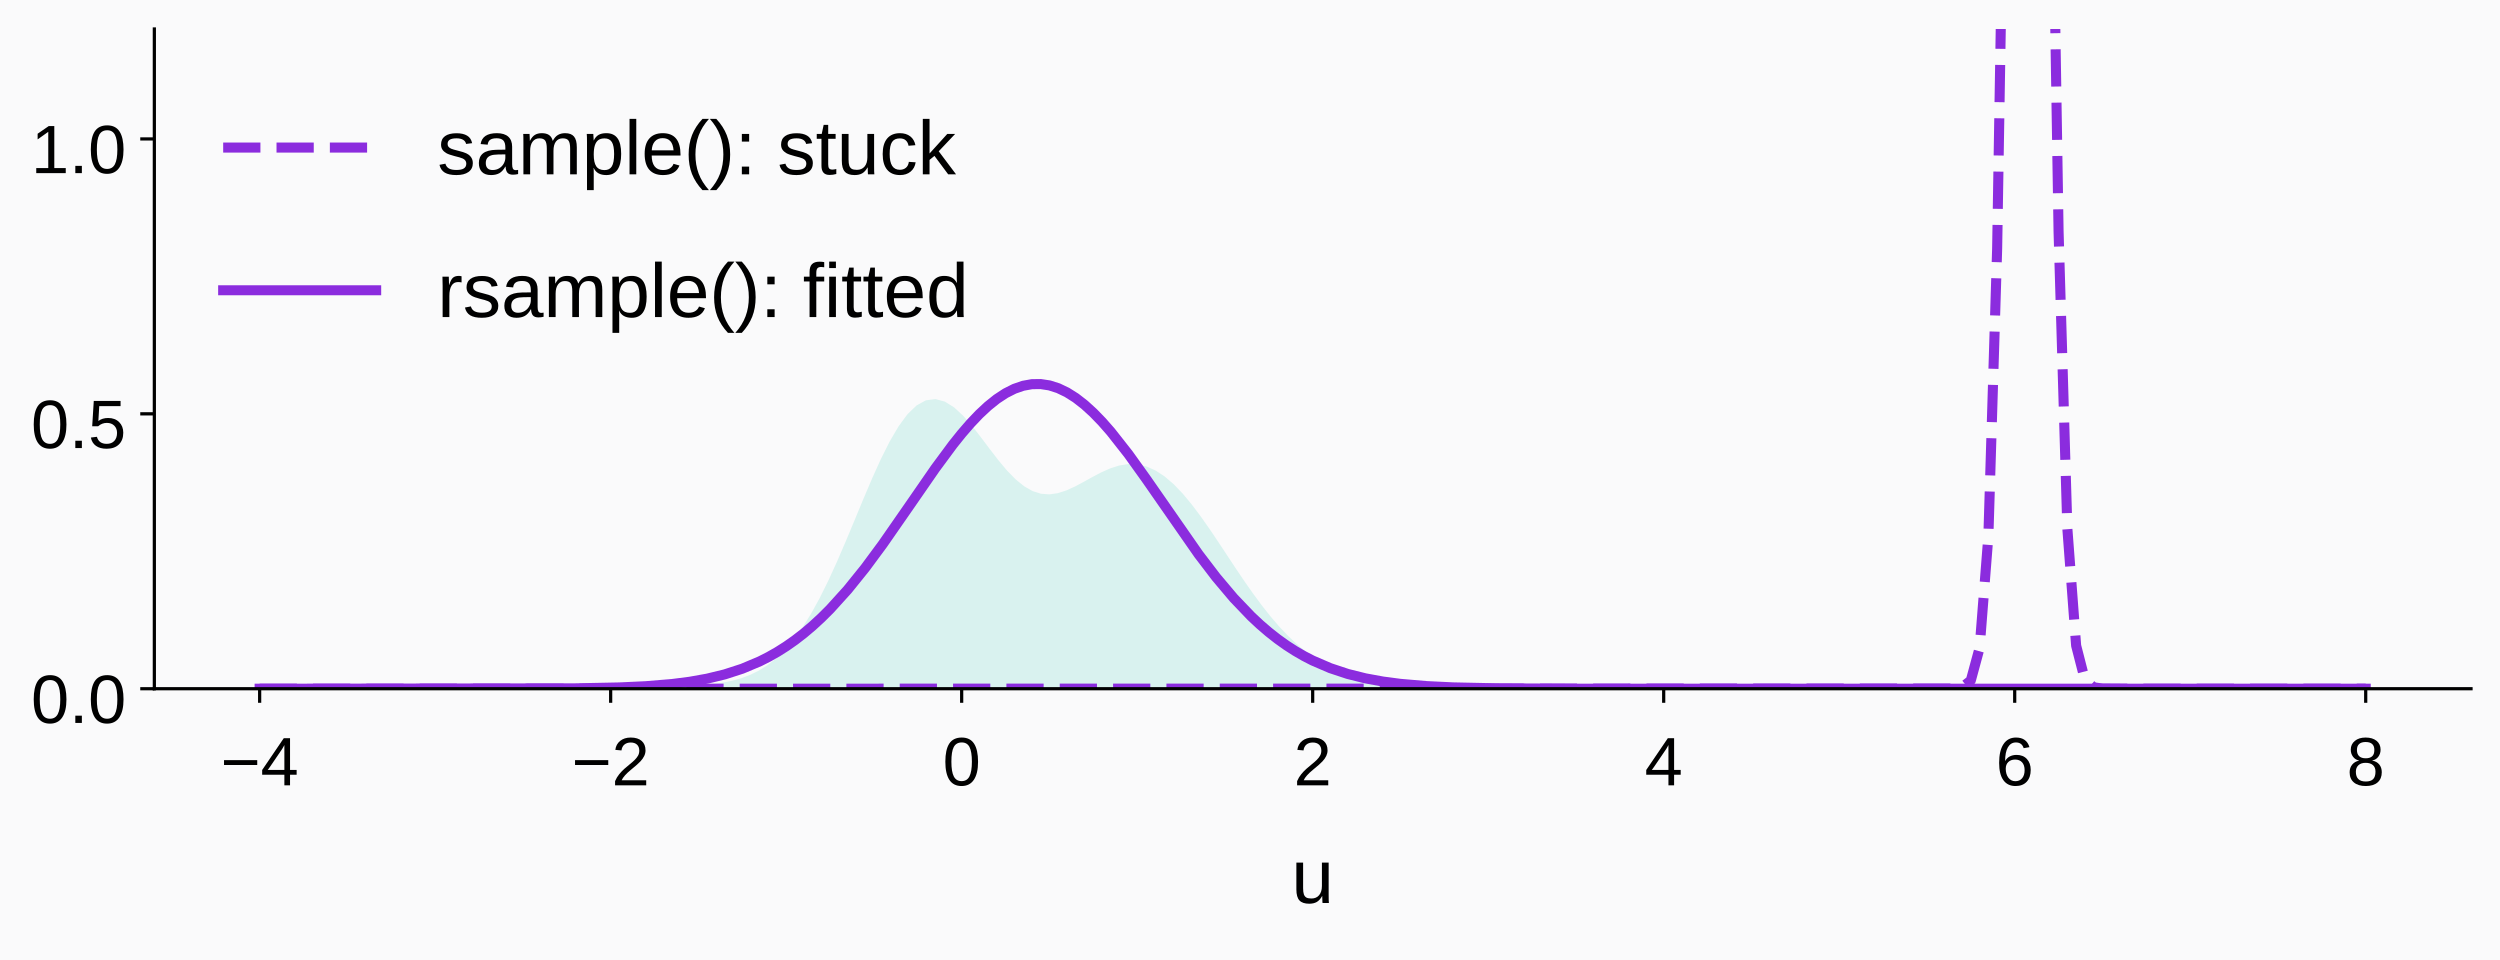
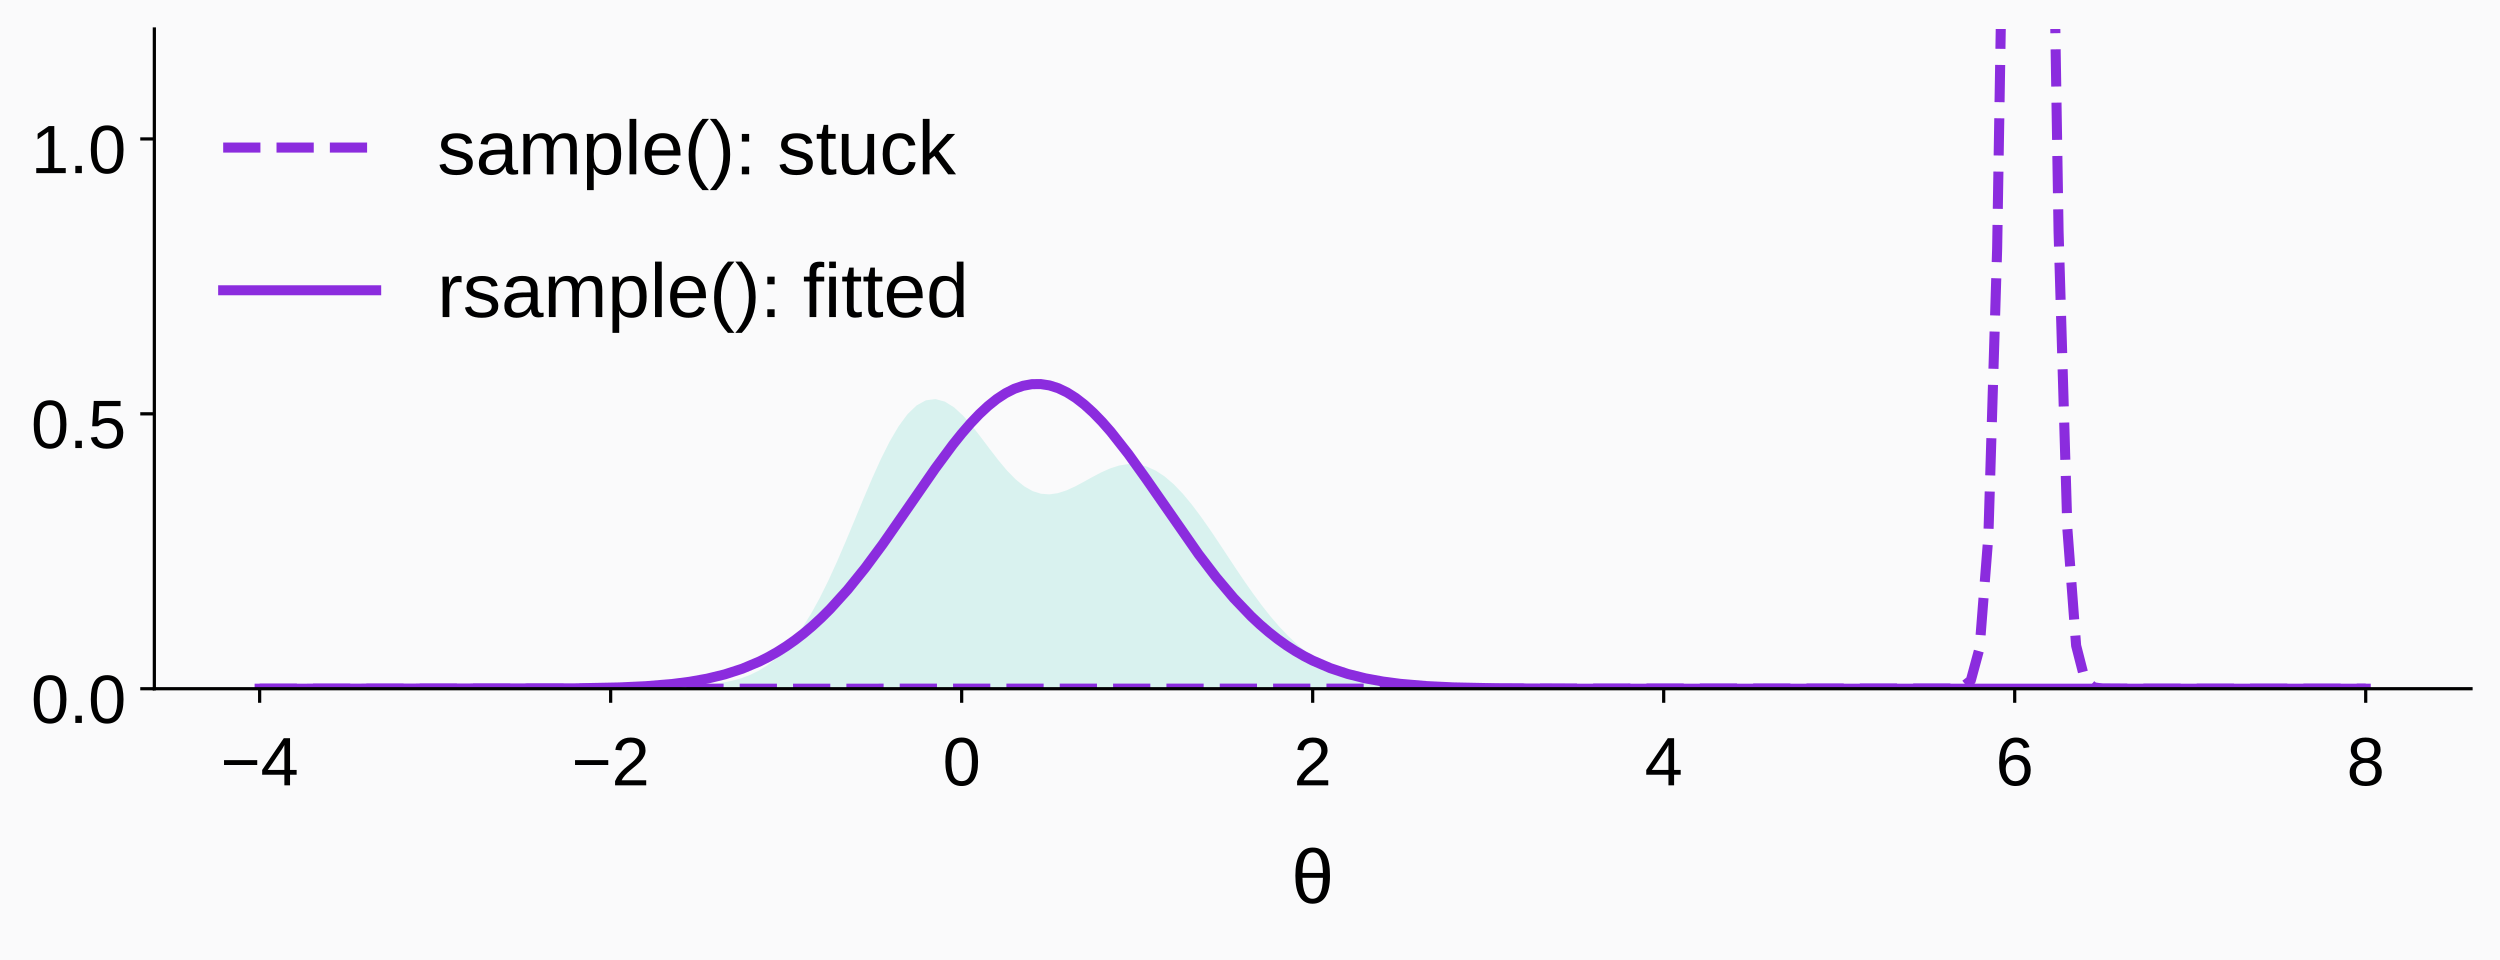
<svg xmlns="http://www.w3.org/2000/svg" xmlns:xlink="http://www.w3.org/1999/xlink" width="621.02pt" height="238.46pt" viewBox="0 0 621.02 238.46" version="1.1">
  <defs>
    <style type="text/css">*{stroke-linejoin: round; stroke-linecap: butt}</style>
  </defs>
  <g id="figure_1">
    <g id="patch_1">
      <path d="M 0 238.46  L 621.02 238.46  L 621.02 0  L 0 0  z " style="fill: #fafafb" />
    </g>
    <g id="axes_1">
      <g id="patch_2">
        <path d="M 38.34 171.084  L 613.82 171.084  L 613.82 7.2  L 38.34 7.2  z " style="fill: #fafafb" />
      </g>
      <g id="FillBetweenPolyCollection_1">
        <defs>
-           <path id="m38dfbb8dab" d="M 64.498 -67.376  L 64.498 -67.376  L 66.678 -67.376  L 68.858 -67.376  L 71.038 -67.376  L 73.218 -67.376  L 75.397 -67.376  L 77.577 -67.376  L 79.757 -67.376  L 81.937 -67.376  L 84.117 -67.376  L 86.297 -67.376  L 88.477 -67.376  L 90.656 -67.376  L 92.836 -67.376  L 95.016 -67.376  L 97.196 -67.376  L 99.376 -67.376  L 101.556 -67.376  L 103.735 -67.376  L 105.915 -67.376  L 108.095 -67.376  L 110.275 -67.376  L 112.455 -67.376  L 114.635 -67.376  L 116.815 -67.376  L 118.994 -67.376  L 121.174 -67.376  L 123.354 -67.376  L 125.534 -67.376  L 127.714 -67.376  L 129.894 -67.376  L 132.073 -67.376  L 134.253 -67.376  L 136.433 -67.376  L 138.613 -67.376  L 140.793 -67.376  L 142.973 -67.376  L 145.153 -67.376  L 147.332 -67.376  L 149.512 -67.376  L 151.692 -67.376  L 153.872 -67.376  L 156.052 -67.376  L 158.232 -67.376  L 160.412 -67.376  L 162.591 -67.376  L 164.771 -67.376  L 166.951 -67.376  L 169.131 -67.376  L 171.311 -67.376  L 173.491 -67.376  L 175.67 -67.376  L 177.85 -67.376  L 180.03 -67.376  L 182.21 -67.376  L 184.39 -67.376  L 186.57 -67.376  L 188.75 -67.376  L 190.929 -67.376  L 193.109 -67.376  L 195.289 -67.376  L 197.469 -67.376  L 199.649 -67.376  L 201.829 -67.376  L 204.008 -67.376  L 206.188 -67.376  L 208.368 -67.376  L 210.548 -67.376  L 212.728 -67.376  L 214.908 -67.376  L 217.088 -67.376  L 219.267 -67.376  L 221.447 -67.376  L 223.627 -67.376  L 225.807 -67.376  L 227.987 -67.376  L 230.167 -67.376  L 232.347 -67.376  L 234.526 -67.376  L 236.706 -67.376  L 238.886 -67.376  L 241.066 -67.376  L 243.246 -67.376  L 245.426 -67.376  L 247.605 -67.376  L 249.785 -67.376  L 251.965 -67.376  L 254.145 -67.376  L 256.325 -67.376  L 258.505 -67.376  L 260.685 -67.376  L 262.864 -67.376  L 265.044 -67.376  L 267.224 -67.376  L 269.404 -67.376  L 271.584 -67.376  L 273.764 -67.376  L 275.943 -67.376  L 278.123 -67.376  L 280.303 -67.376  L 282.483 -67.376  L 284.663 -67.376  L 286.843 -67.376  L 289.023 -67.376  L 291.202 -67.376  L 293.382 -67.376  L 295.562 -67.376  L 297.742 -67.376  L 299.922 -67.376  L 302.102 -67.376  L 304.282 -67.376  L 306.461 -67.376  L 308.641 -67.376  L 310.821 -67.376  L 313.001 -67.376  L 315.181 -67.376  L 317.361 -67.376  L 319.54 -67.376  L 321.72 -67.376  L 323.9 -67.376  L 326.08 -67.376  L 328.26 -67.376  L 330.44 -67.376  L 332.62 -67.376  L 334.799 -67.376  L 336.979 -67.376  L 339.159 -67.376  L 341.339 -67.376  L 343.519 -67.376  L 345.699 -67.376  L 347.878 -67.376  L 350.058 -67.376  L 352.238 -67.376  L 354.418 -67.376  L 356.598 -67.376  L 358.778 -67.376  L 360.958 -67.376  L 363.137 -67.376  L 365.317 -67.376  L 367.497 -67.376  L 369.677 -67.376  L 371.857 -67.376  L 374.037 -67.376  L 376.217 -67.376  L 378.396 -67.376  L 380.576 -67.376  L 382.756 -67.376  L 384.936 -67.376  L 387.116 -67.376  L 389.296 -67.376  L 391.475 -67.376  L 393.655 -67.376  L 395.835 -67.376  L 398.015 -67.376  L 400.195 -67.376  L 402.375 -67.376  L 404.555 -67.376  L 406.734 -67.376  L 408.914 -67.376  L 411.094 -67.376  L 413.274 -67.376  L 415.454 -67.376  L 417.634 -67.376  L 419.813 -67.376  L 421.993 -67.376  L 424.173 -67.376  L 426.353 -67.376  L 428.533 -67.376  L 430.713 -67.376  L 432.893 -67.376  L 435.072 -67.376  L 437.252 -67.376  L 439.432 -67.376  L 441.612 -67.376  L 443.792 -67.376  L 445.972 -67.376  L 448.152 -67.376  L 450.331 -67.376  L 452.511 -67.376  L 454.691 -67.376  L 456.871 -67.376  L 459.051 -67.376  L 461.231 -67.376  L 463.41 -67.376  L 465.59 -67.376  L 467.77 -67.376  L 469.95 -67.376  L 472.13 -67.376  L 474.31 -67.376  L 476.49 -67.376  L 478.669 -67.376  L 480.849 -67.376  L 483.029 -67.376  L 485.209 -67.376  L 487.389 -67.376  L 489.569 -67.376  L 491.748 -67.376  L 493.928 -67.376  L 496.108 -67.376  L 498.288 -67.376  L 500.468 -67.376  L 502.648 -67.376  L 504.828 -67.376  L 507.007 -67.376  L 509.187 -67.376  L 511.367 -67.376  L 513.547 -67.376  L 515.727 -67.376  L 517.907 -67.376  L 520.087 -67.376  L 522.266 -67.376  L 524.446 -67.376  L 526.626 -67.376  L 528.806 -67.376  L 530.986 -67.376  L 533.166 -67.376  L 535.345 -67.376  L 537.525 -67.376  L 539.705 -67.376  L 541.885 -67.376  L 544.065 -67.376  L 546.245 -67.376  L 548.425 -67.376  L 550.604 -67.376  L 552.784 -67.376  L 554.964 -67.376  L 557.144 -67.376  L 559.324 -67.376  L 561.504 -67.376  L 563.683 -67.376  L 565.863 -67.376  L 568.043 -67.376  L 570.223 -67.376  L 572.403 -67.376  L 574.583 -67.376  L 576.763 -67.376  L 578.942 -67.376  L 581.122 -67.376  L 583.302 -67.376  L 585.482 -67.376  L 587.662 -67.376  L 587.662 -67.376  L 587.662 -67.376  L 585.482 -67.376  L 583.302 -67.376  L 581.122 -67.376  L 578.942 -67.376  L 576.763 -67.376  L 574.583 -67.376  L 572.403 -67.376  L 570.223 -67.376  L 568.043 -67.376  L 565.863 -67.376  L 563.683 -67.376  L 561.504 -67.376  L 559.324 -67.376  L 557.144 -67.376  L 554.964 -67.376  L 552.784 -67.376  L 550.604 -67.376  L 548.425 -67.376  L 546.245 -67.376  L 544.065 -67.376  L 541.885 -67.376  L 539.705 -67.376  L 537.525 -67.376  L 535.345 -67.376  L 533.166 -67.376  L 530.986 -67.376  L 528.806 -67.376  L 526.626 -67.376  L 524.446 -67.376  L 522.266 -67.376  L 520.087 -67.376  L 517.907 -67.376  L 515.727 -67.376  L 513.547 -67.376  L 511.367 -67.376  L 509.187 -67.376  L 507.007 -67.376  L 504.828 -67.376  L 502.648 -67.376  L 500.468 -67.376  L 498.288 -67.376  L 496.108 -67.376  L 493.928 -67.376  L 491.748 -67.376  L 489.569 -67.376  L 487.389 -67.376  L 485.209 -67.376  L 483.029 -67.376  L 480.849 -67.376  L 478.669 -67.376  L 476.49 -67.376  L 474.31 -67.376  L 472.13 -67.376  L 469.95 -67.376  L 467.77 -67.376  L 465.59 -67.376  L 463.41 -67.376  L 461.231 -67.376  L 459.051 -67.376  L 456.871 -67.376  L 454.691 -67.376  L 452.511 -67.376  L 450.331 -67.376  L 448.152 -67.376  L 445.972 -67.376  L 443.792 -67.376  L 441.612 -67.376  L 439.432 -67.376  L 437.252 -67.376  L 435.072 -67.376  L 432.893 -67.376  L 430.713 -67.376  L 428.533 -67.376  L 426.353 -67.376  L 424.173 -67.376  L 421.993 -67.376  L 419.813 -67.376  L 417.634 -67.376  L 415.454 -67.376  L 413.274 -67.376  L 411.094 -67.376  L 408.914 -67.376  L 406.734 -67.376  L 404.555 -67.376  L 402.375 -67.376  L 400.195 -67.376  L 398.015 -67.376  L 395.835 -67.376  L 393.655 -67.376  L 391.475 -67.376  L 389.296 -67.376  L 387.116 -67.377  L 384.936 -67.377  L 382.756 -67.377  L 380.576 -67.378  L 378.396 -67.379  L 376.217 -67.381  L 374.037 -67.384  L 371.857 -67.388  L 369.677 -67.394  L 367.497 -67.403  L 365.317 -67.416  L 363.137 -67.434  L 360.958 -67.46  L 358.778 -67.495  L 356.598 -67.544  L 354.418 -67.611  L 352.238 -67.702  L 350.058 -67.822  L 347.878 -67.981  L 345.699 -68.189  L 343.519 -68.457  L 341.339 -68.799  L 339.159 -69.231  L 336.979 -69.77  L 334.799 -70.434  L 332.62 -71.245  L 330.44 -72.221  L 328.26 -73.383  L 326.08 -74.75  L 323.9 -76.337  L 321.72 -78.158  L 319.54 -80.22  L 317.361 -82.525  L 315.181 -85.065  L 313.001 -87.825  L 310.821 -90.781  L 308.641 -93.899  L 306.461 -97.133  L 304.282 -100.43  L 302.102 -103.729  L 299.922 -106.962  L 297.742 -110.058  L 295.562 -112.945  L 293.382 -115.553  L 291.202 -117.82  L 289.023 -119.691  L 286.843 -121.127  L 284.663 -122.104  L 282.483 -122.616  L 280.303 -122.68  L 278.123 -122.333  L 275.943 -121.634  L 273.764 -120.663  L 271.584 -119.516  L 269.404 -118.303  L 267.224 -117.143  L 265.044 -116.156  L 262.864 -115.458  L 260.685 -115.151  L 258.505 -115.315  L 256.325 -116.006  L 254.145 -117.242  L 251.965 -119.005  L 249.785 -121.234  L 247.605 -123.832  L 245.426 -126.663  L 243.246 -129.566  L 241.066 -132.358  L 238.886 -134.851  L 236.706 -136.863  L 234.526 -138.23  L 232.347 -138.819  L 230.167 -138.539  L 227.987 -137.344  L 225.807 -135.24  L 223.627 -132.28  L 221.447 -128.559  L 219.267 -124.21  L 217.088 -119.389  L 214.908 -114.265  L 212.728 -109.009  L 210.548 -103.781  L 208.368 -98.725  L 206.188 -93.958  L 204.008 -89.57  L 201.829 -85.621  L 199.649 -82.144  L 197.469 -79.146  L 195.289 -76.611  L 193.109 -74.51  L 190.929 -72.802  L 188.75 -71.439  L 186.57 -70.372  L 184.39 -69.55  L 182.21 -68.93  L 180.03 -68.469  L 177.85 -68.133  L 175.67 -67.892  L 173.491 -67.723  L 171.311 -67.605  L 169.131 -67.525  L 166.951 -67.471  L 164.771 -67.436  L 162.591 -67.413  L 160.412 -67.399  L 158.232 -67.39  L 156.052 -67.384  L 153.872 -67.381  L 151.692 -67.379  L 149.512 -67.378  L 147.332 -67.377  L 145.153 -67.376  L 142.973 -67.376  L 140.793 -67.376  L 138.613 -67.376  L 136.433 -67.376  L 134.253 -67.376  L 132.073 -67.376  L 129.894 -67.376  L 127.714 -67.376  L 125.534 -67.376  L 123.354 -67.376  L 121.174 -67.376  L 118.994 -67.376  L 116.815 -67.376  L 114.635 -67.376  L 112.455 -67.376  L 110.275 -67.376  L 108.095 -67.376  L 105.915 -67.376  L 103.735 -67.376  L 101.556 -67.376  L 99.376 -67.376  L 97.196 -67.376  L 95.016 -67.376  L 92.836 -67.376  L 90.656 -67.376  L 88.477 -67.376  L 86.297 -67.376  L 84.117 -67.376  L 81.937 -67.376  L 79.757 -67.376  L 77.577 -67.376  L 75.397 -67.376  L 73.218 -67.376  L 71.038 -67.376  L 68.858 -67.376  L 66.678 -67.376  L 64.498 -67.376  z " style="stroke: #d9f2ef" />
+           <path id="ma84342f64a" d="M 64.498 -67.376  L 64.498 -67.376  L 66.678 -67.376  L 68.858 -67.376  L 71.038 -67.376  L 73.218 -67.376  L 75.397 -67.376  L 77.577 -67.376  L 79.757 -67.376  L 81.937 -67.376  L 84.117 -67.376  L 86.297 -67.376  L 88.477 -67.376  L 90.656 -67.376  L 92.836 -67.376  L 95.016 -67.376  L 97.196 -67.376  L 99.376 -67.376  L 101.556 -67.376  L 103.735 -67.376  L 105.915 -67.376  L 108.095 -67.376  L 110.275 -67.376  L 112.455 -67.376  L 114.635 -67.376  L 116.815 -67.376  L 118.994 -67.376  L 121.174 -67.376  L 123.354 -67.376  L 125.534 -67.376  L 127.714 -67.376  L 129.894 -67.376  L 132.073 -67.376  L 134.253 -67.376  L 136.433 -67.376  L 138.613 -67.376  L 140.793 -67.376  L 142.973 -67.376  L 145.153 -67.376  L 147.332 -67.376  L 149.512 -67.376  L 151.692 -67.376  L 153.872 -67.376  L 156.052 -67.376  L 158.232 -67.376  L 160.412 -67.376  L 162.591 -67.376  L 164.771 -67.376  L 166.951 -67.376  L 169.131 -67.376  L 171.311 -67.376  L 173.491 -67.376  L 175.67 -67.376  L 177.85 -67.376  L 180.03 -67.376  L 182.21 -67.376  L 184.39 -67.376  L 186.57 -67.376  L 188.75 -67.376  L 190.929 -67.376  L 193.109 -67.376  L 195.289 -67.376  L 197.469 -67.376  L 199.649 -67.376  L 201.829 -67.376  L 204.008 -67.376  L 206.188 -67.376  L 208.368 -67.376  L 210.548 -67.376  L 212.728 -67.376  L 214.908 -67.376  L 217.088 -67.376  L 219.267 -67.376  L 221.447 -67.376  L 223.627 -67.376  L 225.807 -67.376  L 227.987 -67.376  L 230.167 -67.376  L 232.347 -67.376  L 234.526 -67.376  L 236.706 -67.376  L 238.886 -67.376  L 241.066 -67.376  L 243.246 -67.376  L 245.426 -67.376  L 247.605 -67.376  L 249.785 -67.376  L 251.965 -67.376  L 254.145 -67.376  L 256.325 -67.376  L 258.505 -67.376  L 260.685 -67.376  L 262.864 -67.376  L 265.044 -67.376  L 267.224 -67.376  L 269.404 -67.376  L 271.584 -67.376  L 273.764 -67.376  L 275.943 -67.376  L 278.123 -67.376  L 280.303 -67.376  L 282.483 -67.376  L 284.663 -67.376  L 286.843 -67.376  L 289.023 -67.376  L 291.202 -67.376  L 293.382 -67.376  L 295.562 -67.376  L 297.742 -67.376  L 299.922 -67.376  L 302.102 -67.376  L 304.282 -67.376  L 306.461 -67.376  L 308.641 -67.376  L 310.821 -67.376  L 313.001 -67.376  L 315.181 -67.376  L 317.361 -67.376  L 319.54 -67.376  L 321.72 -67.376  L 323.9 -67.376  L 326.08 -67.376  L 328.26 -67.376  L 330.44 -67.376  L 332.62 -67.376  L 334.799 -67.376  L 336.979 -67.376  L 339.159 -67.376  L 341.339 -67.376  L 343.519 -67.376  L 345.699 -67.376  L 347.878 -67.376  L 350.058 -67.376  L 352.238 -67.376  L 354.418 -67.376  L 356.598 -67.376  L 358.778 -67.376  L 360.958 -67.376  L 363.137 -67.376  L 365.317 -67.376  L 367.497 -67.376  L 369.677 -67.376  L 371.857 -67.376  L 374.037 -67.376  L 376.217 -67.376  L 378.396 -67.376  L 380.576 -67.376  L 382.756 -67.376  L 384.936 -67.376  L 387.116 -67.376  L 389.296 -67.376  L 391.475 -67.376  L 393.655 -67.376  L 395.835 -67.376  L 398.015 -67.376  L 400.195 -67.376  L 402.375 -67.376  L 404.555 -67.376  L 406.734 -67.376  L 408.914 -67.376  L 411.094 -67.376  L 413.274 -67.376  L 415.454 -67.376  L 417.634 -67.376  L 419.813 -67.376  L 421.993 -67.376  L 424.173 -67.376  L 426.353 -67.376  L 428.533 -67.376  L 430.713 -67.376  L 432.893 -67.376  L 435.072 -67.376  L 437.252 -67.376  L 439.432 -67.376  L 441.612 -67.376  L 443.792 -67.376  L 445.972 -67.376  L 448.152 -67.376  L 450.331 -67.376  L 452.511 -67.376  L 454.691 -67.376  L 456.871 -67.376  L 459.051 -67.376  L 461.231 -67.376  L 463.41 -67.376  L 465.59 -67.376  L 467.77 -67.376  L 469.95 -67.376  L 472.13 -67.376  L 474.31 -67.376  L 476.49 -67.376  L 478.669 -67.376  L 480.849 -67.376  L 483.029 -67.376  L 485.209 -67.376  L 487.389 -67.376  L 489.569 -67.376  L 491.748 -67.376  L 493.928 -67.376  L 496.108 -67.376  L 498.288 -67.376  L 500.468 -67.376  L 502.648 -67.376  L 504.828 -67.376  L 507.007 -67.376  L 509.187 -67.376  L 511.367 -67.376  L 513.547 -67.376  L 515.727 -67.376  L 517.907 -67.376  L 520.087 -67.376  L 522.266 -67.376  L 524.446 -67.376  L 526.626 -67.376  L 528.806 -67.376  L 530.986 -67.376  L 533.166 -67.376  L 535.345 -67.376  L 537.525 -67.376  L 539.705 -67.376  L 541.885 -67.376  L 544.065 -67.376  L 546.245 -67.376  L 548.425 -67.376  L 550.604 -67.376  L 552.784 -67.376  L 554.964 -67.376  L 557.144 -67.376  L 559.324 -67.376  L 561.504 -67.376  L 563.683 -67.376  L 565.863 -67.376  L 568.043 -67.376  L 570.223 -67.376  L 572.403 -67.376  L 574.583 -67.376  L 576.763 -67.376  L 578.942 -67.376  L 581.122 -67.376  L 583.302 -67.376  L 585.482 -67.376  L 587.662 -67.376  L 587.662 -67.376  L 587.662 -67.376  L 585.482 -67.376  L 583.302 -67.376  L 581.122 -67.376  L 578.942 -67.376  L 576.763 -67.376  L 574.583 -67.376  L 572.403 -67.376  L 570.223 -67.376  L 568.043 -67.376  L 565.863 -67.376  L 563.683 -67.376  L 561.504 -67.376  L 559.324 -67.376  L 557.144 -67.376  L 554.964 -67.376  L 552.784 -67.376  L 550.604 -67.376  L 548.425 -67.376  L 546.245 -67.376  L 544.065 -67.376  L 541.885 -67.376  L 539.705 -67.376  L 537.525 -67.376  L 535.345 -67.376  L 533.166 -67.376  L 530.986 -67.376  L 528.806 -67.376  L 526.626 -67.376  L 524.446 -67.376  L 522.266 -67.376  L 520.087 -67.376  L 517.907 -67.376  L 515.727 -67.376  L 513.547 -67.376  L 511.367 -67.376  L 509.187 -67.376  L 507.007 -67.376  L 504.828 -67.376  L 502.648 -67.376  L 500.468 -67.376  L 498.288 -67.376  L 496.108 -67.376  L 493.928 -67.376  L 491.748 -67.376  L 489.569 -67.376  L 487.389 -67.376  L 485.209 -67.376  L 483.029 -67.376  L 480.849 -67.376  L 478.669 -67.376  L 476.49 -67.376  L 474.31 -67.376  L 472.13 -67.376  L 469.95 -67.376  L 467.77 -67.376  L 465.59 -67.376  L 463.41 -67.376  L 461.231 -67.376  L 459.051 -67.376  L 456.871 -67.376  L 454.691 -67.376  L 452.511 -67.376  L 450.331 -67.376  L 448.152 -67.376  L 445.972 -67.376  L 443.792 -67.376  L 441.612 -67.376  L 439.432 -67.376  L 437.252 -67.376  L 435.072 -67.376  L 432.893 -67.376  L 430.713 -67.376  L 428.533 -67.376  L 426.353 -67.376  L 424.173 -67.376  L 421.993 -67.376  L 419.813 -67.376  L 417.634 -67.376  L 415.454 -67.376  L 413.274 -67.376  L 411.094 -67.376  L 408.914 -67.376  L 406.734 -67.376  L 404.555 -67.376  L 402.375 -67.376  L 400.195 -67.376  L 398.015 -67.376  L 395.835 -67.376  L 393.655 -67.376  L 391.475 -67.376  L 389.296 -67.376  L 387.116 -67.377  L 384.936 -67.377  L 382.756 -67.377  L 380.576 -67.378  L 378.396 -67.379  L 376.217 -67.381  L 374.037 -67.384  L 371.857 -67.388  L 369.677 -67.394  L 367.497 -67.403  L 365.317 -67.416  L 363.137 -67.434  L 360.958 -67.46  L 358.778 -67.495  L 356.598 -67.544  L 354.418 -67.611  L 352.238 -67.702  L 350.058 -67.822  L 347.878 -67.981  L 345.699 -68.189  L 343.519 -68.457  L 341.339 -68.799  L 339.159 -69.231  L 336.979 -69.77  L 334.799 -70.434  L 332.62 -71.245  L 330.44 -72.221  L 328.26 -73.383  L 326.08 -74.75  L 323.9 -76.337  L 321.72 -78.158  L 319.54 -80.22  L 317.361 -82.525  L 315.181 -85.065  L 313.001 -87.825  L 310.821 -90.781  L 308.641 -93.899  L 306.461 -97.133  L 304.282 -100.43  L 302.102 -103.729  L 299.922 -106.962  L 297.742 -110.058  L 295.562 -112.945  L 293.382 -115.553  L 291.202 -117.82  L 289.023 -119.691  L 286.843 -121.127  L 284.663 -122.104  L 282.483 -122.616  L 280.303 -122.68  L 278.123 -122.333  L 275.943 -121.634  L 273.764 -120.663  L 271.584 -119.516  L 269.404 -118.303  L 267.224 -117.143  L 265.044 -116.156  L 262.864 -115.458  L 260.685 -115.151  L 258.505 -115.315  L 256.325 -116.006  L 254.145 -117.242  L 251.965 -119.005  L 249.785 -121.234  L 247.605 -123.832  L 245.426 -126.663  L 243.246 -129.566  L 241.066 -132.358  L 238.886 -134.851  L 236.706 -136.863  L 234.526 -138.23  L 232.347 -138.819  L 230.167 -138.539  L 227.987 -137.344  L 225.807 -135.24  L 223.627 -132.28  L 221.447 -128.559  L 219.267 -124.21  L 217.088 -119.389  L 214.908 -114.265  L 212.728 -109.009  L 210.548 -103.781  L 208.368 -98.725  L 206.188 -93.958  L 204.008 -89.57  L 201.829 -85.621  L 199.649 -82.144  L 197.469 -79.146  L 195.289 -76.611  L 193.109 -74.51  L 190.929 -72.802  L 188.75 -71.439  L 186.57 -70.372  L 184.39 -69.55  L 182.21 -68.93  L 180.03 -68.469  L 177.85 -68.133  L 175.67 -67.892  L 173.491 -67.723  L 171.311 -67.605  L 169.131 -67.525  L 166.951 -67.471  L 164.771 -67.436  L 162.591 -67.413  L 160.412 -67.399  L 158.232 -67.39  L 156.052 -67.384  L 153.872 -67.381  L 151.692 -67.379  L 149.512 -67.378  L 147.332 -67.377  L 145.153 -67.376  L 142.973 -67.376  L 140.793 -67.376  L 138.613 -67.376  L 136.433 -67.376  L 134.253 -67.376  L 132.073 -67.376  L 129.894 -67.376  L 127.714 -67.376  L 125.534 -67.376  L 123.354 -67.376  L 121.174 -67.376  L 118.994 -67.376  L 116.815 -67.376  L 114.635 -67.376  L 112.455 -67.376  L 110.275 -67.376  L 108.095 -67.376  L 105.915 -67.376  L 103.735 -67.376  L 101.556 -67.376  L 99.376 -67.376  L 97.196 -67.376  L 95.016 -67.376  L 92.836 -67.376  L 90.656 -67.376  L 88.477 -67.376  L 86.297 -67.376  L 84.117 -67.376  L 81.937 -67.376  L 79.757 -67.376  L 77.577 -67.376  L 75.397 -67.376  L 73.218 -67.376  L 71.038 -67.376  L 68.858 -67.376  L 66.678 -67.376  L 64.498 -67.376  z " style="stroke: #d9f2ef" />
        </defs>
-         <g clip-path="url(#pb125e219ee)">
-           <use xlink:href="#m38dfbb8dab" x="0" y="238.46" style="fill: #d9f2ef; stroke: #d9f2ef" />
+         <g clip-path="url(#pd651d4e227)">
+           <use xlink:href="#ma84342f64a" x="0" y="238.46" style="fill: #d9f2ef; stroke: #d9f2ef" />
        </g>
      </g>
      <g id="matplotlib.axis_1">
        <g id="xtick_1">
          <g id="line2d_1">
            <defs>
-               <path id="m9c83e2e37c" d="M 0 0  L 0 3.5  " style="stroke: #000000; stroke-width: 0.8" />
+               <path id="m97299c96a8" d="M 0 0  L 0 3.5  " style="stroke: #000000; stroke-width: 0.8" />
            </defs>
            <g>
-               <use xlink:href="#m9c83e2e37c" x="64.498" y="171.084" style="stroke: #000000; stroke-width: 0.8" />
+               <use xlink:href="#m97299c96a8" x="64.498" y="171.084" style="stroke: #000000; stroke-width: 0.8" />
            </g>
          </g>
          <g id="text_1">
            <text style="font-size: 17px; font-family: 'Avenir Next', 'Arial', 'DejaVu Sans', 'Bitstream Vera Sans', 'Computer Modern Sans Serif', 'Lucida Grande', 'Verdana', 'Geneva', 'Lucid', 'Helvetica', 'Avant Garde', sans-serif; text-anchor: middle" x="64.498" y="195.084" transform="rotate(-0 64.49818 195.084)">−4</text>
          </g>
        </g>
        <g id="xtick_2">
          <g id="line2d_2">
            <g>
-               <use xlink:href="#m9c83e2e37c" x="151.692" y="171.084" style="stroke: #000000; stroke-width: 0.8" />
+               <use xlink:href="#m97299c96a8" x="151.692" y="171.084" style="stroke: #000000; stroke-width: 0.8" />
            </g>
          </g>
          <g id="text_2">
            <text style="font-size: 17px; font-family: 'Avenir Next', 'Arial', 'DejaVu Sans', 'Bitstream Vera Sans', 'Computer Modern Sans Serif', 'Lucida Grande', 'Verdana', 'Geneva', 'Lucid', 'Helvetica', 'Avant Garde', sans-serif; text-anchor: middle" x="151.692" y="195.084" transform="rotate(-0 151.6921 195.084)">−2</text>
          </g>
        </g>
        <g id="xtick_3">
          <g id="line2d_3">
            <g>
-               <use xlink:href="#m9c83e2e37c" x="238.886" y="171.084" style="stroke: #000000; stroke-width: 0.8" />
+               <use xlink:href="#m97299c96a8" x="238.886" y="171.084" style="stroke: #000000; stroke-width: 0.8" />
            </g>
          </g>
          <g id="text_3">
            <text style="font-size: 17px; font-family: 'Avenir Next', 'Arial', 'DejaVu Sans', 'Bitstream Vera Sans', 'Computer Modern Sans Serif', 'Lucida Grande', 'Verdana', 'Geneva', 'Lucid', 'Helvetica', 'Avant Garde', sans-serif; text-anchor: middle" x="238.886" y="195.084" transform="rotate(-0 238.8861 195.084)">0</text>
          </g>
        </g>
        <g id="xtick_4">
          <g id="line2d_4">
            <g>
-               <use xlink:href="#m9c83e2e37c" x="326.08" y="171.084" style="stroke: #000000; stroke-width: 0.8" />
+               <use xlink:href="#m97299c96a8" x="326.08" y="171.084" style="stroke: #000000; stroke-width: 0.8" />
            </g>
          </g>
          <g id="text_4">
            <text style="font-size: 17px; font-family: 'Avenir Next', 'Arial', 'DejaVu Sans', 'Bitstream Vera Sans', 'Computer Modern Sans Serif', 'Lucida Grande', 'Verdana', 'Geneva', 'Lucid', 'Helvetica', 'Avant Garde', sans-serif; text-anchor: middle" x="326.08" y="195.084" transform="rotate(-0 326.08 195.084)">2</text>
          </g>
        </g>
        <g id="xtick_5">
          <g id="line2d_5">
            <g>
-               <use xlink:href="#m9c83e2e37c" x="413.274" y="171.084" style="stroke: #000000; stroke-width: 0.8" />
+               <use xlink:href="#m97299c96a8" x="413.274" y="171.084" style="stroke: #000000; stroke-width: 0.8" />
            </g>
          </g>
          <g id="text_5">
            <text style="font-size: 17px; font-family: 'Avenir Next', 'Arial', 'DejaVu Sans', 'Bitstream Vera Sans', 'Computer Modern Sans Serif', 'Lucida Grande', 'Verdana', 'Geneva', 'Lucid', 'Helvetica', 'Avant Garde', sans-serif; text-anchor: middle" x="413.274" y="195.084" transform="rotate(-0 413.2739 195.084)">4</text>
          </g>
        </g>
        <g id="xtick_6">
          <g id="line2d_6">
            <g>
-               <use xlink:href="#m9c83e2e37c" x="500.468" y="171.084" style="stroke: #000000; stroke-width: 0.8" />
+               <use xlink:href="#m97299c96a8" x="500.468" y="171.084" style="stroke: #000000; stroke-width: 0.8" />
            </g>
          </g>
          <g id="text_6">
            <text style="font-size: 17px; font-family: 'Avenir Next', 'Arial', 'DejaVu Sans', 'Bitstream Vera Sans', 'Computer Modern Sans Serif', 'Lucida Grande', 'Verdana', 'Geneva', 'Lucid', 'Helvetica', 'Avant Garde', sans-serif; text-anchor: middle" x="500.468" y="195.084" transform="rotate(-0 500.4679 195.084)">6</text>
          </g>
        </g>
        <g id="xtick_7">
          <g id="line2d_7">
            <g>
-               <use xlink:href="#m9c83e2e37c" x="587.662" y="171.084" style="stroke: #000000; stroke-width: 0.8" />
+               <use xlink:href="#m97299c96a8" x="587.662" y="171.084" style="stroke: #000000; stroke-width: 0.8" />
            </g>
          </g>
          <g id="text_7">
            <text style="font-size: 17px; font-family: 'Avenir Next', 'Arial', 'DejaVu Sans', 'Bitstream Vera Sans', 'Computer Modern Sans Serif', 'Lucida Grande', 'Verdana', 'Geneva', 'Lucid', 'Helvetica', 'Avant Garde', sans-serif; text-anchor: middle" x="587.662" y="195.084" transform="rotate(-0 587.6618 195.084)">8</text>
          </g>
        </g>
        <g id="text_8">
-           <text style="font-size: 19px; font-family: 'Avenir Next', 'Arial', 'DejaVu Sans', 'Bitstream Vera Sans', 'Computer Modern Sans Serif', 'Lucida Grande', 'Verdana', 'Geneva', 'Lucid', 'Helvetica', 'Avant Garde', sans-serif; text-anchor: middle" x="326.08" y="224.306" transform="rotate(-0 326.08 224.306)">u</text>
+           <text style="font-size: 19px; font-family: 'Avenir Next', 'Arial', 'DejaVu Sans', 'Bitstream Vera Sans', 'Computer Modern Sans Serif', 'Lucida Grande', 'Verdana', 'Geneva', 'Lucid', 'Helvetica', 'Avant Garde', sans-serif; text-anchor: middle" x="326.08" y="224.306" transform="rotate(-0 326.08 224.306)">θ</text>
        </g>
      </g>
      <g id="matplotlib.axis_2">
        <g id="ytick_1">
          <g id="line2d_8">
            <defs>
-               <path id="m90e39505c9" d="M 0 0  L -3.5 0  " style="stroke: #000000; stroke-width: 0.8" />
+               <path id="mc49f8d84a3" d="M 0 0  L -3.5 0  " style="stroke: #000000; stroke-width: 0.8" />
            </defs>
            <g>
-               <use xlink:href="#m90e39505c9" x="38.34" y="171.084" style="stroke: #000000; stroke-width: 0.8" />
+               <use xlink:href="#mc49f8d84a3" x="38.34" y="171.084" style="stroke: #000000; stroke-width: 0.8" />
            </g>
          </g>
          <g id="text_9">
            <text style="font-size: 17px; font-family: 'Avenir Next', 'Arial', 'DejaVu Sans', 'Bitstream Vera Sans', 'Computer Modern Sans Serif', 'Lucida Grande', 'Verdana', 'Geneva', 'Lucid', 'Helvetica', 'Avant Garde', sans-serif; text-anchor: end" x="31.34" y="179.584" transform="rotate(-0 31.34 179.584)">0.0</text>
          </g>
        </g>
        <g id="ytick_2">
          <g id="line2d_9">
            <g>
-               <use xlink:href="#m90e39505c9" x="38.34" y="102.799" style="stroke: #000000; stroke-width: 0.8" />
+               <use xlink:href="#mc49f8d84a3" x="38.34" y="102.799" style="stroke: #000000; stroke-width: 0.8" />
            </g>
          </g>
          <g id="text_10">
            <text style="font-size: 17px; font-family: 'Avenir Next', 'Arial', 'DejaVu Sans', 'Bitstream Vera Sans', 'Computer Modern Sans Serif', 'Lucida Grande', 'Verdana', 'Geneva', 'Lucid', 'Helvetica', 'Avant Garde', sans-serif; text-anchor: end" x="31.34" y="111.299" transform="rotate(-0 31.34 111.299)">0.5</text>
          </g>
        </g>
        <g id="ytick_3">
          <g id="line2d_10">
            <g>
-               <use xlink:href="#m90e39505c9" x="38.34" y="34.514" style="stroke: #000000; stroke-width: 0.8" />
+               <use xlink:href="#mc49f8d84a3" x="38.34" y="34.514" style="stroke: #000000; stroke-width: 0.8" />
            </g>
          </g>
          <g id="text_11">
            <text style="font-size: 17px; font-family: 'Avenir Next', 'Arial', 'DejaVu Sans', 'Bitstream Vera Sans', 'Computer Modern Sans Serif', 'Lucida Grande', 'Verdana', 'Geneva', 'Lucid', 'Helvetica', 'Avant Garde', sans-serif; text-anchor: end" x="31.34" y="43.014" transform="rotate(-0 31.34 43.014)">1.0</text>
          </g>
        </g>
      </g>
      <g id="line2d_11">
-         <path d="M 64.498 171.084  L 485.209 171.045  L 487.389 170.759  L 489.569 169.016  L 491.748 160.983  L 493.928 133.176  L 496.108 61.763  L 497.137 -1  M 510.423 -1  L 511.367 57.588  L 513.547 131.305  L 515.727 160.371  L 517.907 168.867  L 520.087 170.731  L 522.266 171.041  L 528.806 171.084  L 587.662 171.084  L 587.662 171.084  " clip-path="url(#pb125e219ee)" style="fill: none; stroke-dasharray: 9.25,4; stroke-dashoffset: 0; stroke: #8b2cde; stroke-width: 2.5" />
+         <path d="M 64.498 171.084  L 485.209 171.045  L 487.389 170.759  L 489.569 169.016  L 491.748 160.983  L 493.928 133.176  L 496.108 61.763  L 497.137 -1  M 510.423 -1  L 511.367 57.588  L 513.547 131.305  L 515.727 160.371  L 517.907 168.867  L 520.087 170.731  L 522.266 171.041  L 528.806 171.084  L 587.662 171.084  L 587.662 171.084  " clip-path="url(#pd651d4e227)" style="fill: none; stroke-dasharray: 9.25,4; stroke-dashoffset: 0; stroke: #8b2cde; stroke-width: 2.5" />
      </g>
      <g id="line2d_12">
-         <path d="M 64.498 171.084  L 142.973 170.988  L 153.872 170.764  L 160.412 170.46  L 166.951 169.919  L 171.311 169.361  L 175.67 168.583  L 180.03 167.523  L 184.39 166.111  L 188.75 164.272  L 190.929 163.169  L 193.109 161.932  L 195.289 160.552  L 197.469 159.023  L 199.649 157.338  L 201.829 155.493  L 204.008 153.486  L 206.188 151.315  L 210.548 146.498  L 214.908 141.092  L 219.267 135.196  L 225.807 125.781  L 232.347 116.327  L 236.706 110.434  L 238.886 107.714  L 241.066 105.192  L 243.246 102.898  L 245.426 100.865  L 247.605 99.12  L 249.785 97.686  L 251.965 96.584  L 254.145 95.83  L 256.325 95.434  L 258.505 95.403  L 260.685 95.736  L 262.864 96.429  L 265.044 97.472  L 267.224 98.85  L 269.404 100.543  L 271.584 102.529  L 273.764 104.779  L 275.943 107.265  L 280.303 112.81  L 284.663 118.891  L 297.742 137.687  L 302.102 143.395  L 306.461 148.567  L 310.821 153.123  L 313.001 155.159  L 315.181 157.031  L 317.361 158.744  L 319.54 160.299  L 321.72 161.704  L 323.9 162.966  L 326.08 164.091  L 330.44 165.97  L 334.799 167.416  L 339.159 168.503  L 343.519 169.303  L 347.878 169.878  L 354.418 170.436  L 360.958 170.751  L 371.857 170.984  L 389.296 171.073  L 480.849 171.084  L 587.662 171.084  L 587.662 171.084  " clip-path="url(#pb125e219ee)" style="fill: none; stroke: #8b2cde; stroke-width: 2.5; stroke-linecap: square" />
+         <path d="M 64.498 171.084  L 142.973 170.988  L 153.872 170.764  L 160.412 170.46  L 166.951 169.919  L 171.311 169.361  L 175.67 168.583  L 180.03 167.523  L 184.39 166.111  L 188.75 164.272  L 190.929 163.169  L 193.109 161.932  L 195.289 160.552  L 197.469 159.023  L 199.649 157.338  L 201.829 155.493  L 204.008 153.486  L 206.188 151.315  L 210.548 146.498  L 214.908 141.092  L 219.267 135.196  L 225.807 125.781  L 232.347 116.327  L 236.706 110.434  L 238.886 107.714  L 241.066 105.192  L 243.246 102.898  L 245.426 100.865  L 247.605 99.12  L 249.785 97.686  L 251.965 96.584  L 254.145 95.83  L 256.325 95.434  L 258.505 95.403  L 260.685 95.736  L 262.864 96.429  L 265.044 97.472  L 267.224 98.85  L 269.404 100.543  L 271.584 102.529  L 273.764 104.779  L 275.943 107.265  L 280.303 112.81  L 284.663 118.891  L 297.742 137.687  L 302.102 143.395  L 306.461 148.567  L 310.821 153.123  L 313.001 155.159  L 315.181 157.031  L 317.361 158.744  L 319.54 160.299  L 321.72 161.704  L 323.9 162.966  L 326.08 164.091  L 330.44 165.97  L 334.799 167.416  L 339.159 168.503  L 343.519 169.303  L 347.878 169.878  L 354.418 170.436  L 360.958 170.751  L 371.857 170.984  L 389.296 171.073  L 480.849 171.084  L 587.662 171.084  L 587.662 171.084  " clip-path="url(#pd651d4e227)" style="fill: none; stroke: #8b2cde; stroke-width: 2.5; stroke-linecap: square" />
      </g>
      <g id="patch_3">
        <path d="M 38.34 171.084  L 38.34 7.2  " style="fill: none; stroke: #000000; stroke-width: 0.8; stroke-linejoin: miter; stroke-linecap: square" />
      </g>
      <g id="patch_4">
        <path d="M 38.34 171.084  L 613.82 171.084  " style="fill: none; stroke: #000000; stroke-width: 0.8; stroke-linejoin: miter; stroke-linecap: square" />
      </g>
      <g id="legend_1">
        <g id="line2d_13">
          <path d="M 55.44 36.65  L 74.44 36.65  L 93.44 36.65  " style="fill: none; stroke-dasharray: 9.25,4; stroke-dashoffset: 0; stroke: #8b2cde; stroke-width: 2.5" />
        </g>
        <g id="text_12">
          <text style="font-size: 19px; font-family: 'Avenir Next', 'Arial', 'DejaVu Sans', 'Bitstream Vera Sans', 'Computer Modern Sans Serif', 'Lucida Grande', 'Verdana', 'Geneva', 'Lucid', 'Helvetica', 'Avant Garde', sans-serif; text-anchor: start" x="108.64" y="43.3" transform="rotate(-0 108.64 43.3)">sample(): stuck</text>
        </g>
        <g id="line2d_14">
          <path d="M 55.44 72.104  L 74.44 72.104  L 93.44 72.104  " style="fill: none; stroke: #8b2cde; stroke-width: 2.5; stroke-linecap: square" />
        </g>
        <g id="text_13">
          <text style="font-size: 19px; font-family: 'Avenir Next', 'Arial', 'DejaVu Sans', 'Bitstream Vera Sans', 'Computer Modern Sans Serif', 'Lucida Grande', 'Verdana', 'Geneva', 'Lucid', 'Helvetica', 'Avant Garde', sans-serif; text-anchor: start" x="108.64" y="78.754" transform="rotate(-0 108.64 78.754)">rsample(): fitted</text>
        </g>
      </g>
    </g>
  </g>
  <defs>
-     <clipPath id="pb125e219ee">
+     <clipPath id="pd651d4e227">
      <rect x="38.34" y="7.2" width="575.48" height="163.884" />
    </clipPath>
  </defs>
</svg>
